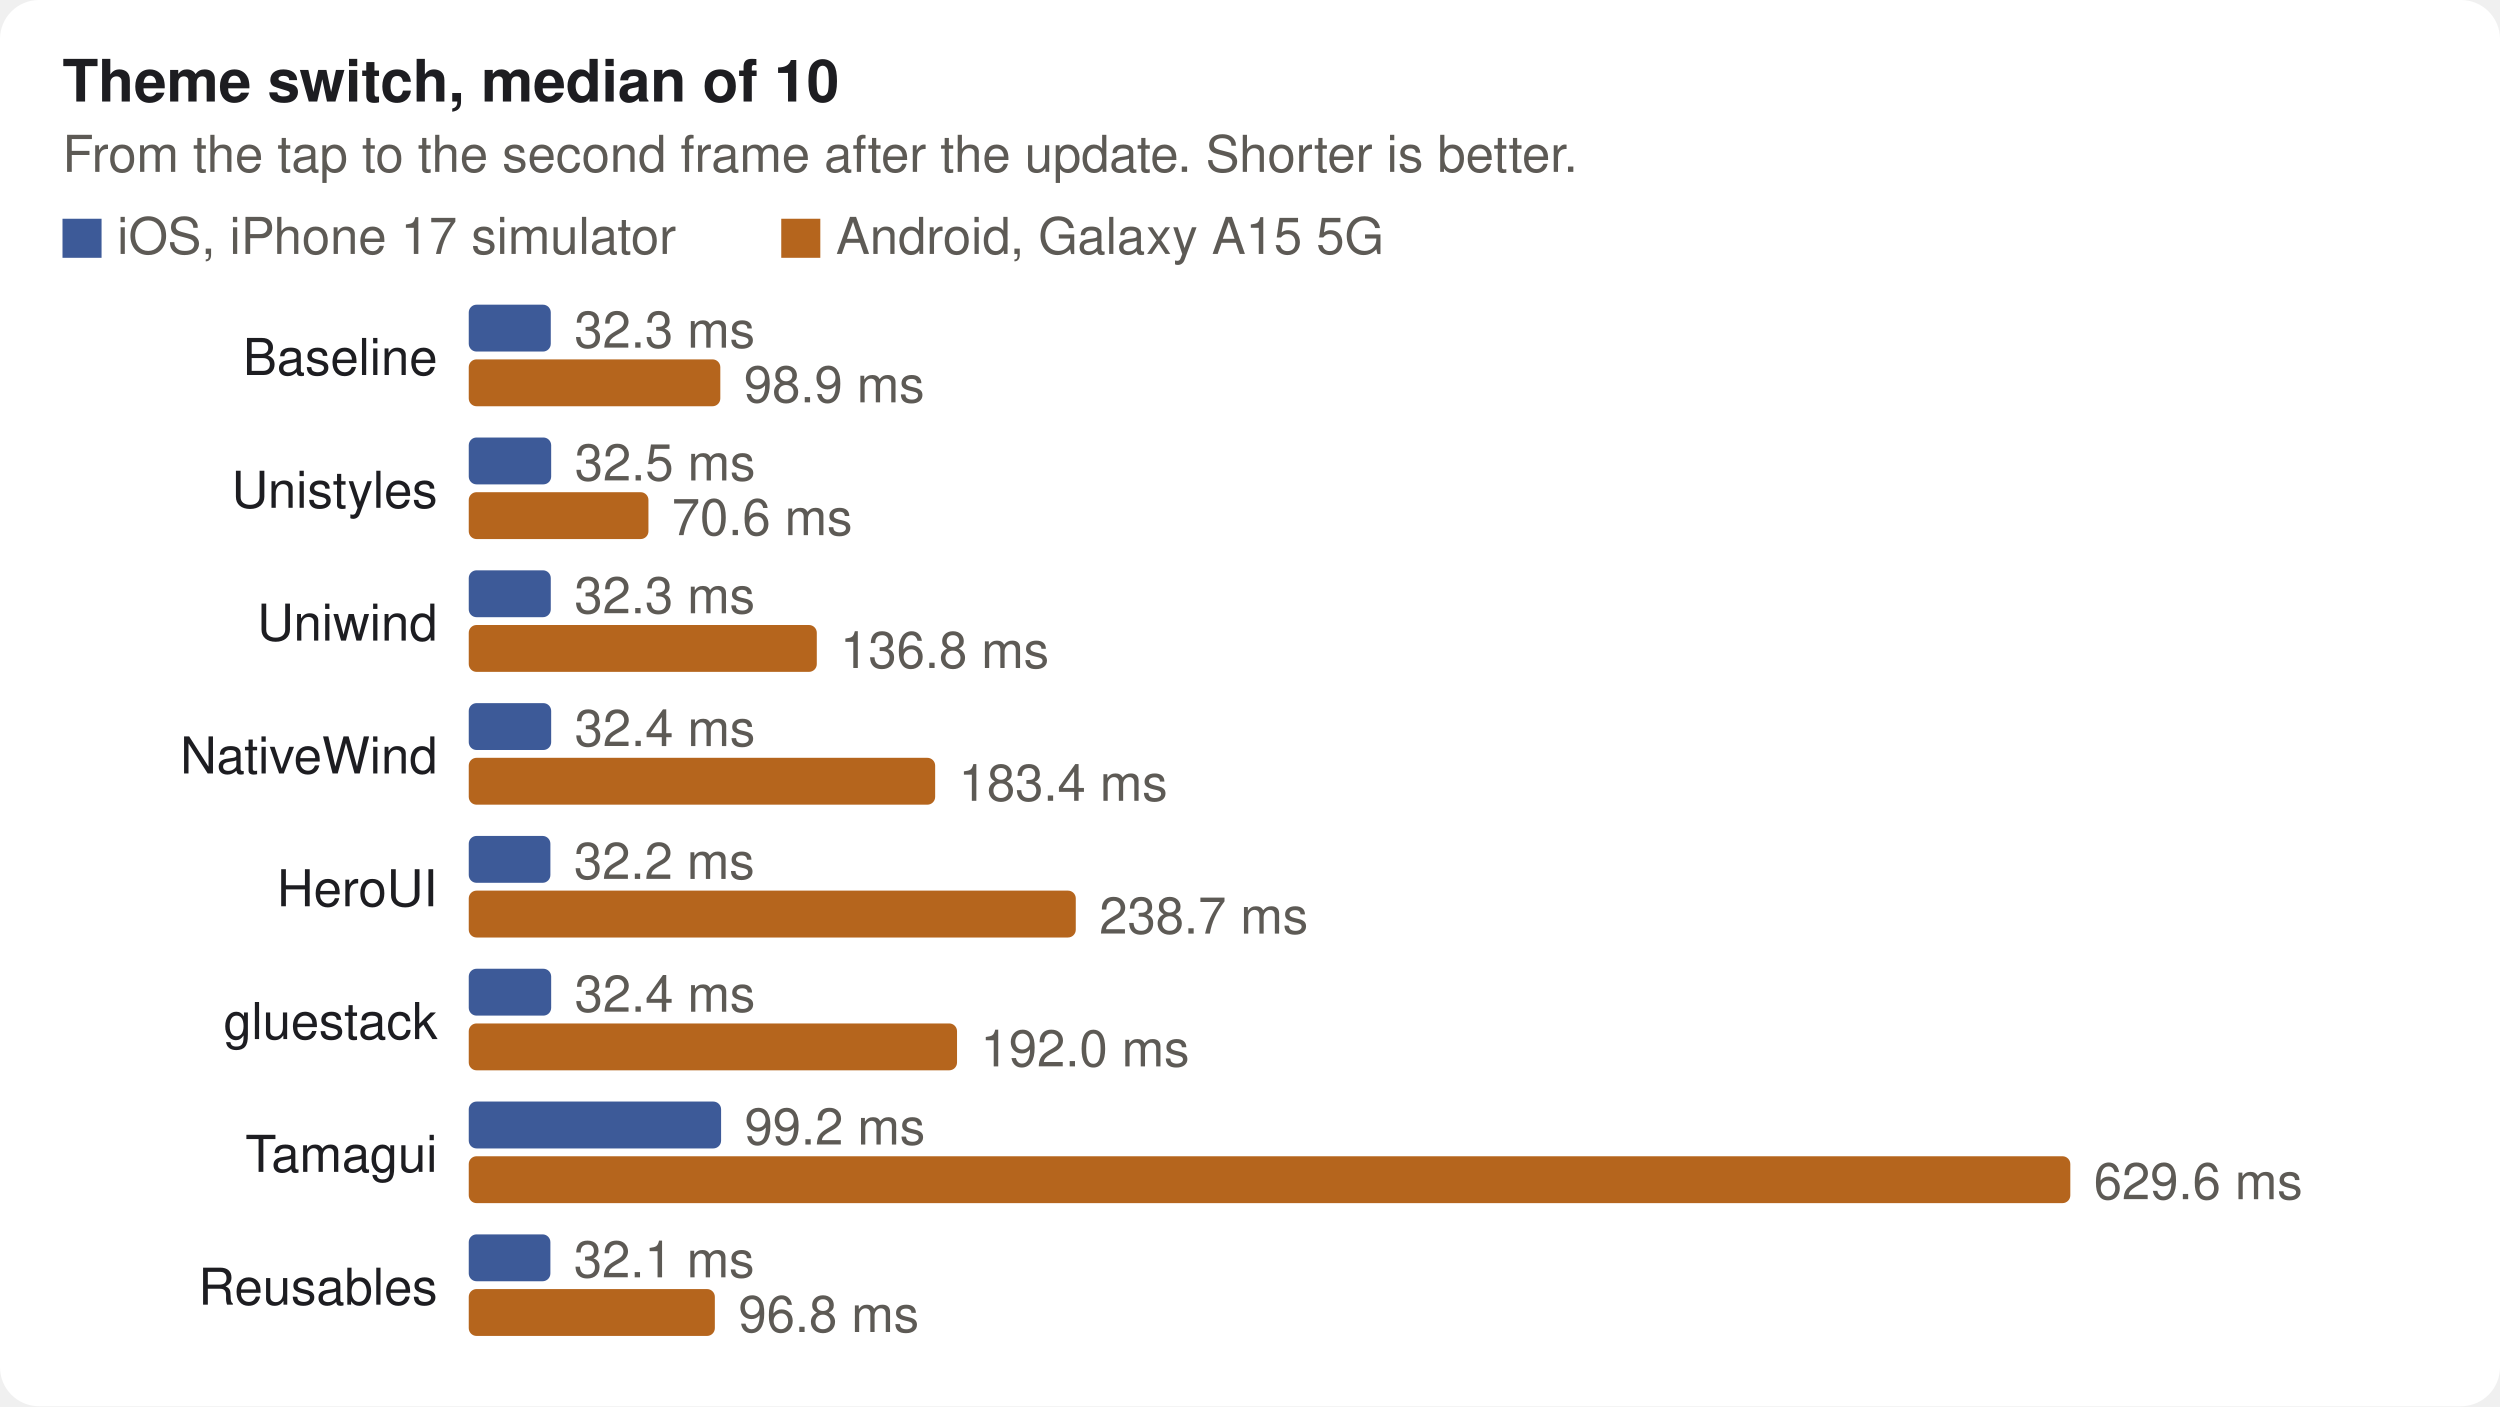
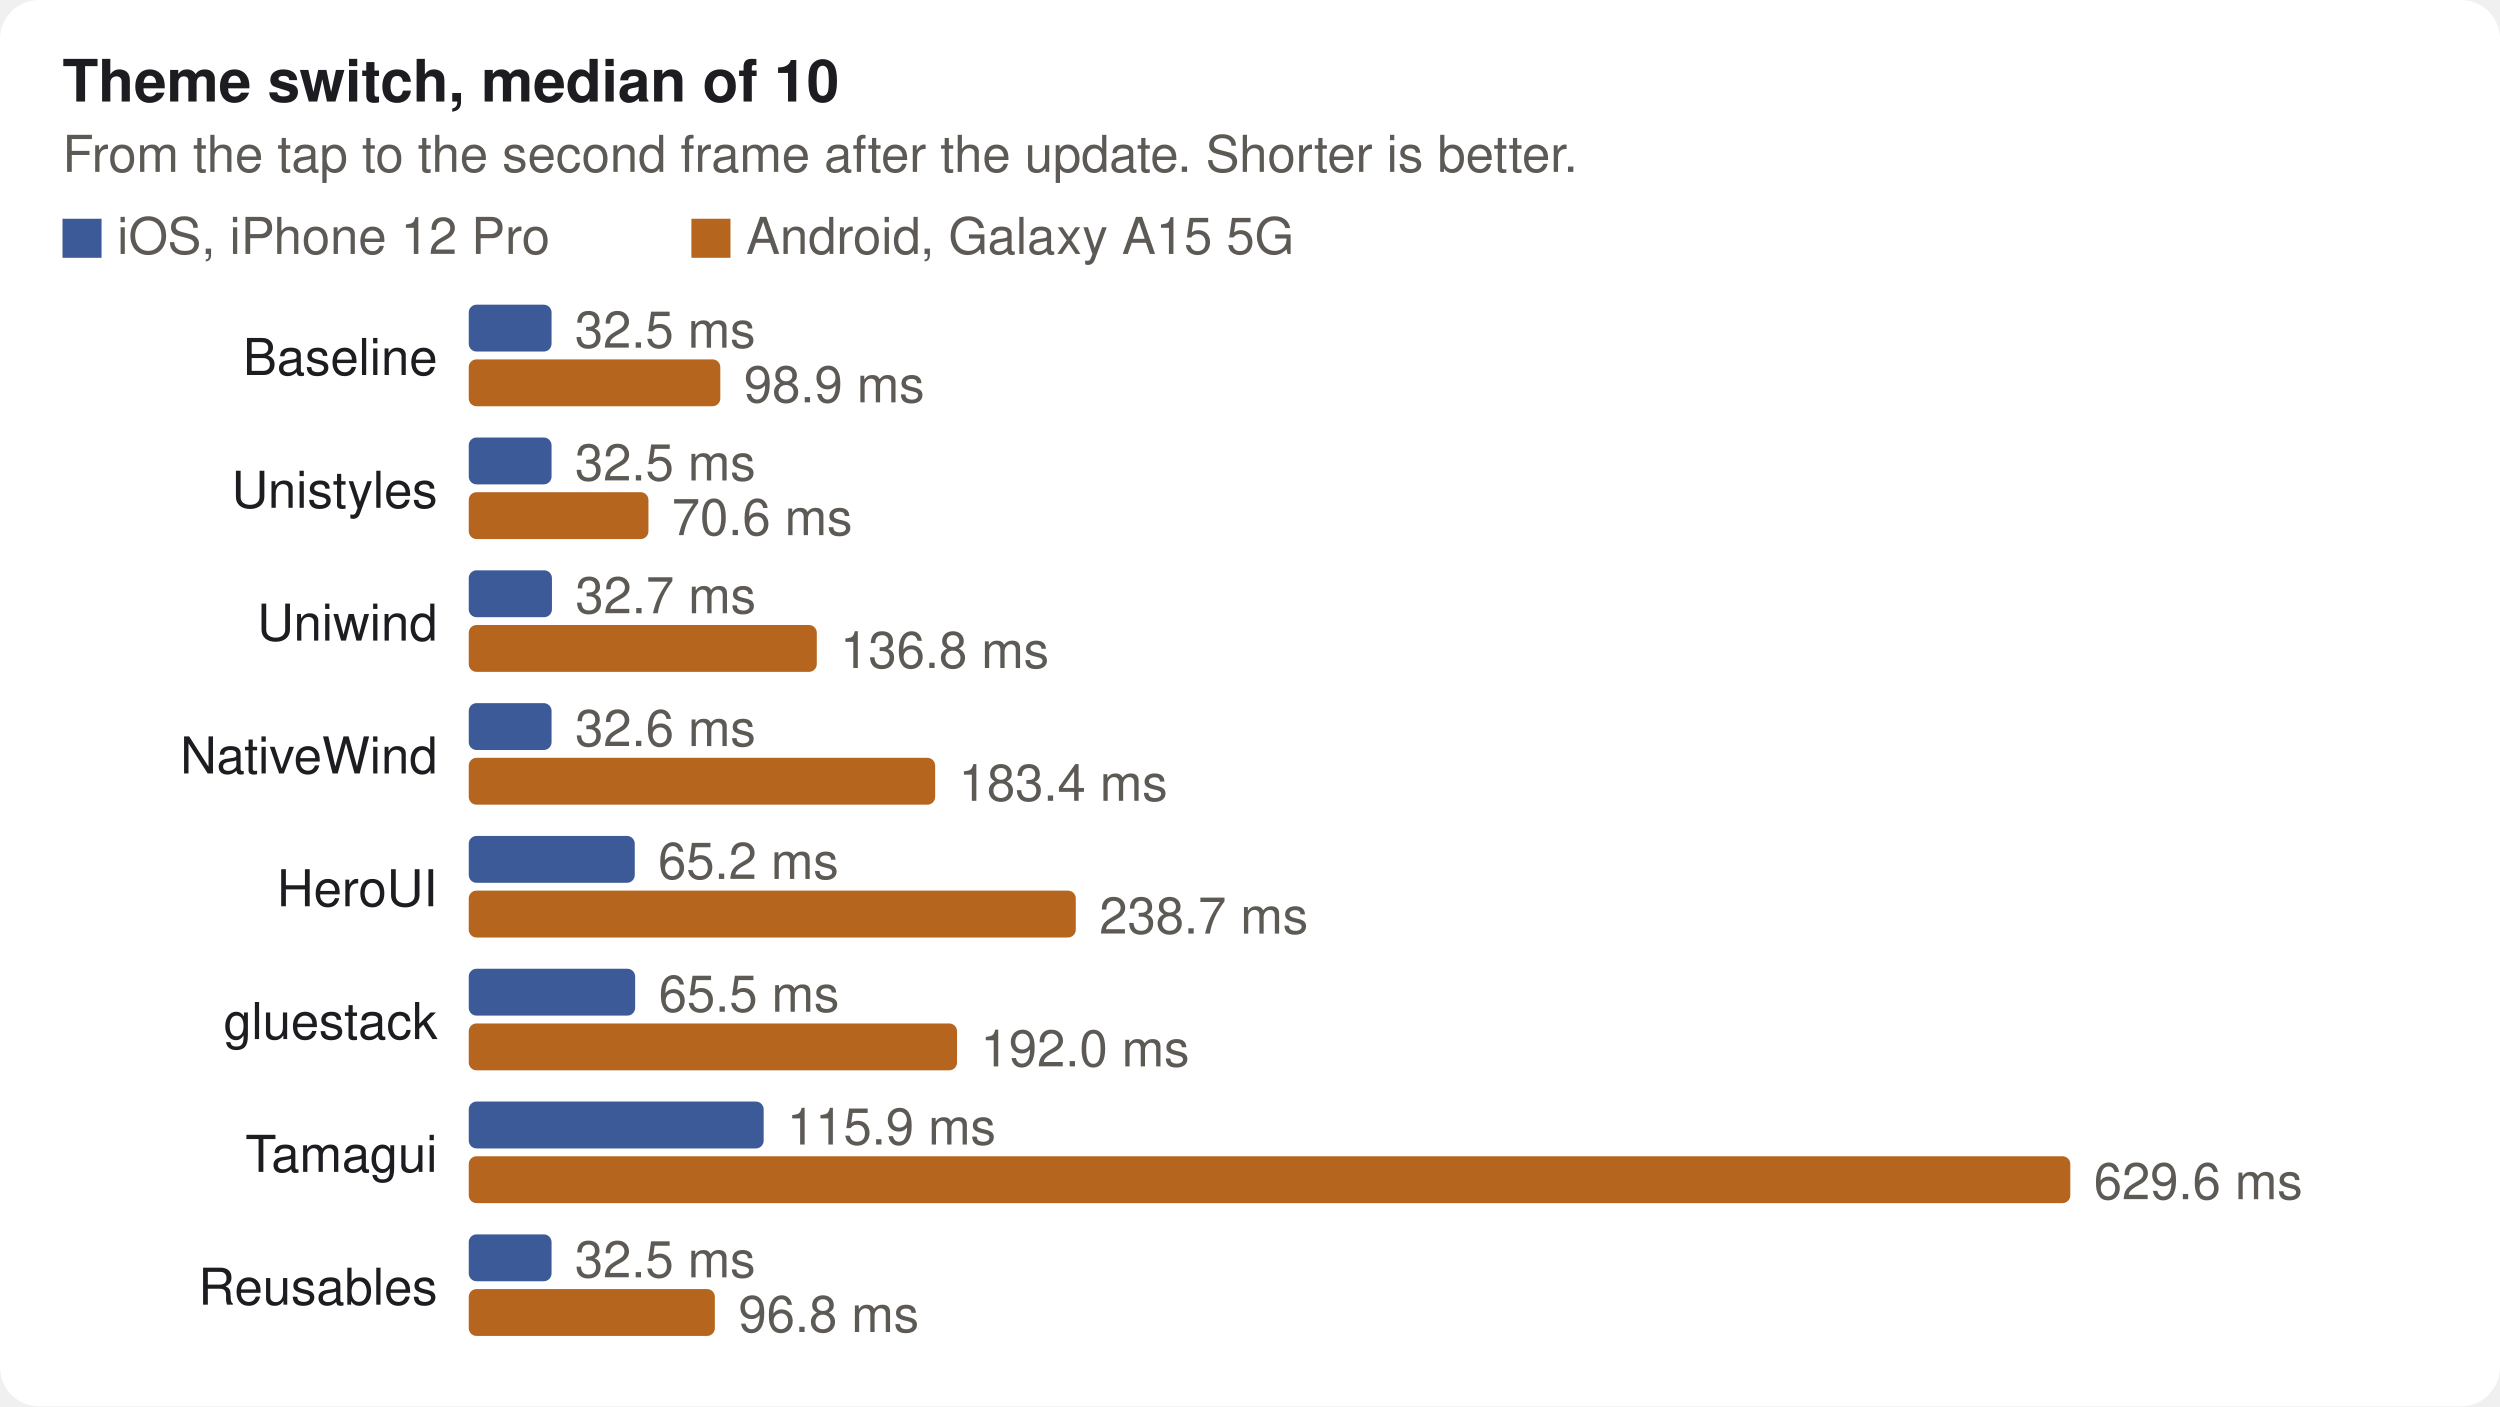
<svg xmlns="http://www.w3.org/2000/svg" viewBox="0 0 640 360" width="640" height="360" role="img" aria-label="Theme switch, median of 10">
  <style>
svg { font: 13px -apple-system, BlinkMacSystemFont, "Segoe UI", Helvetica, Arial, sans-serif; }
.bg { fill: #ffffff; } .h { fill: #1d1d21; font-size: 15px; font-weight: 700; } .sub, .val { fill: #5d5a55; } .lbl { fill: #1d1d21; }
.ios { fill: #3d5a98; } .android { fill: #b5651d; }
@media (prefers-color-scheme: dark) { .bg { fill: #1d1d21; } .h, .lbl { fill: #ececee; } .sub, .val { fill: #a3a09b; } .ios { fill: #8fb0ef; } .android { fill: #f0a868; } }
</style>
  <rect width="640" height="360" rx="10" class="bg" />
  <text x="16" y="26" class="h">Theme switch, median of 10</text>
  <text x="16" y="44" class="sub">From the tap to the second frame after the update. Shorter is better.</text>
  <rect x="16" y="56" width="10" height="10" class="ios" />
-   <text x="30" y="65" class="sub">iOS, iPhone 17 simulator</text>
-   <rect x="200" y="56" width="10" height="10" class="android" />
-   <text x="214" y="65" class="sub">Android, Galaxy A15 5G</text>
+   <text x="30" y="65" class="sub">iOS, iPhone 12 Pro</text>
+   <rect x="177" y="56" width="10" height="10" class="android" />
+   <text x="191" y="65" class="sub">Android, Galaxy A15 5G</text>
  <text x="112" y="96" text-anchor="end" class="lbl">Baseline</text>
-   <rect x="120" y="78" width="21.0" height="12" rx="2" class="ios" />
-   <text x="147.034" y="89" class="val">32.3 ms</text>
+   <rect x="120" y="78" width="21.2" height="12" rx="2" class="ios" />
+   <text x="147.164" y="89" class="val">32.5 ms</text>
  <rect x="120" y="92" width="64.4" height="12" rx="2" class="android" />
  <text x="190.437" y="103" class="val">98.9 ms</text>
  <text x="112" y="130" text-anchor="end" class="lbl">Unistyles</text>
-   <rect x="120" y="112" width="21.1" height="12" rx="2" class="ios" />
-   <text x="147.132" y="123" class="val">32.5 ms</text>
+   <rect x="120" y="112" width="21.2" height="12" rx="2" class="ios" />
+   <text x="147.197" y="123" class="val">32.5 ms</text>
  <rect x="120" y="126" width="46.0" height="12" rx="2" class="android" />
  <text x="171.975" y="137" class="val">70.6 ms</text>
  <text x="112" y="164" text-anchor="end" class="lbl">Uniwind</text>
-   <rect x="120" y="146" width="21.0" height="12" rx="2" class="ios" />
-   <text x="147.034" y="157" class="val">32.3 ms</text>
+   <rect x="120" y="146" width="21.3" height="12" rx="2" class="ios" />
+   <text x="147.294" y="157" class="val">32.7 ms</text>
  <rect x="120" y="160" width="89.1" height="12" rx="2" class="android" />
  <text x="215.085" y="171" class="val">136.8 ms</text>
  <text x="112" y="198" text-anchor="end" class="lbl">NativeWind</text>
-   <rect x="120" y="180" width="21.1" height="12" rx="2" class="ios" />
-   <text x="147.099" y="191" class="val">32.4 ms</text>
+   <rect x="120" y="180" width="21.2" height="12" rx="2" class="ios" />
+   <text x="147.229" y="191" class="val">32.6 ms</text>
  <rect x="120" y="194" width="119.4" height="12" rx="2" class="android" />
  <text x="245.431" y="205" class="val">183.4 ms</text>
  <text x="112" y="232" text-anchor="end" class="lbl">HeroUI</text>
-   <rect x="120" y="214" width="20.9" height="12" rx="2" class="ios" />
-   <text x="146.936" y="225" class="val">32.2 ms</text>
+   <rect x="120" y="214" width="42.5" height="12" rx="2" class="ios" />
+   <text x="168.459" y="225" class="val">65.2 ms</text>
  <rect x="120" y="228" width="155.4" height="12" rx="2" class="android" />
  <text x="281.411" y="239" class="val">238.7 ms</text>
  <text x="112" y="266" text-anchor="end" class="lbl">gluestack</text>
-   <rect x="120" y="248" width="21.1" height="12" rx="2" class="ios" />
-   <text x="147.099" y="259" class="val">32.4 ms</text>
+   <rect x="120" y="248" width="42.6" height="12" rx="2" class="ios" />
+   <text x="168.622" y="259" class="val">65.5 ms</text>
  <rect x="120" y="262" width="125.0" height="12" rx="2" class="android" />
  <text x="251.032" y="273" class="val">192.0 ms</text>
  <text x="112" y="300" text-anchor="end" class="lbl">Tamagui</text>
-   <rect x="120" y="282" width="64.6" height="12" rx="2" class="ios" />
-   <text x="190.6" y="293" class="val">99.2 ms</text>
+   <rect x="120" y="282" width="75.5" height="12" rx="2" class="ios" />
+   <text x="201.475" y="293" class="val">115.9 ms</text>
  <rect x="120" y="296" width="410.0" height="12" rx="2" class="android" />
  <text x="536" y="307" class="val">629.6 ms</text>
  <text x="112" y="334" text-anchor="end" class="lbl">Reusables</text>
-   <rect x="120" y="316" width="20.9" height="12" rx="2" class="ios" />
-   <text x="146.904" y="327" class="val">32.1 ms</text>
+   <rect x="120" y="316" width="21.2" height="12" rx="2" class="ios" />
+   <text x="147.164" y="327" class="val">32.5 ms</text>
  <rect x="120" y="330" width="63.0" height="12" rx="2" class="android" />
  <text x="189.037" y="341" class="val">96.8 ms</text>
</svg>
